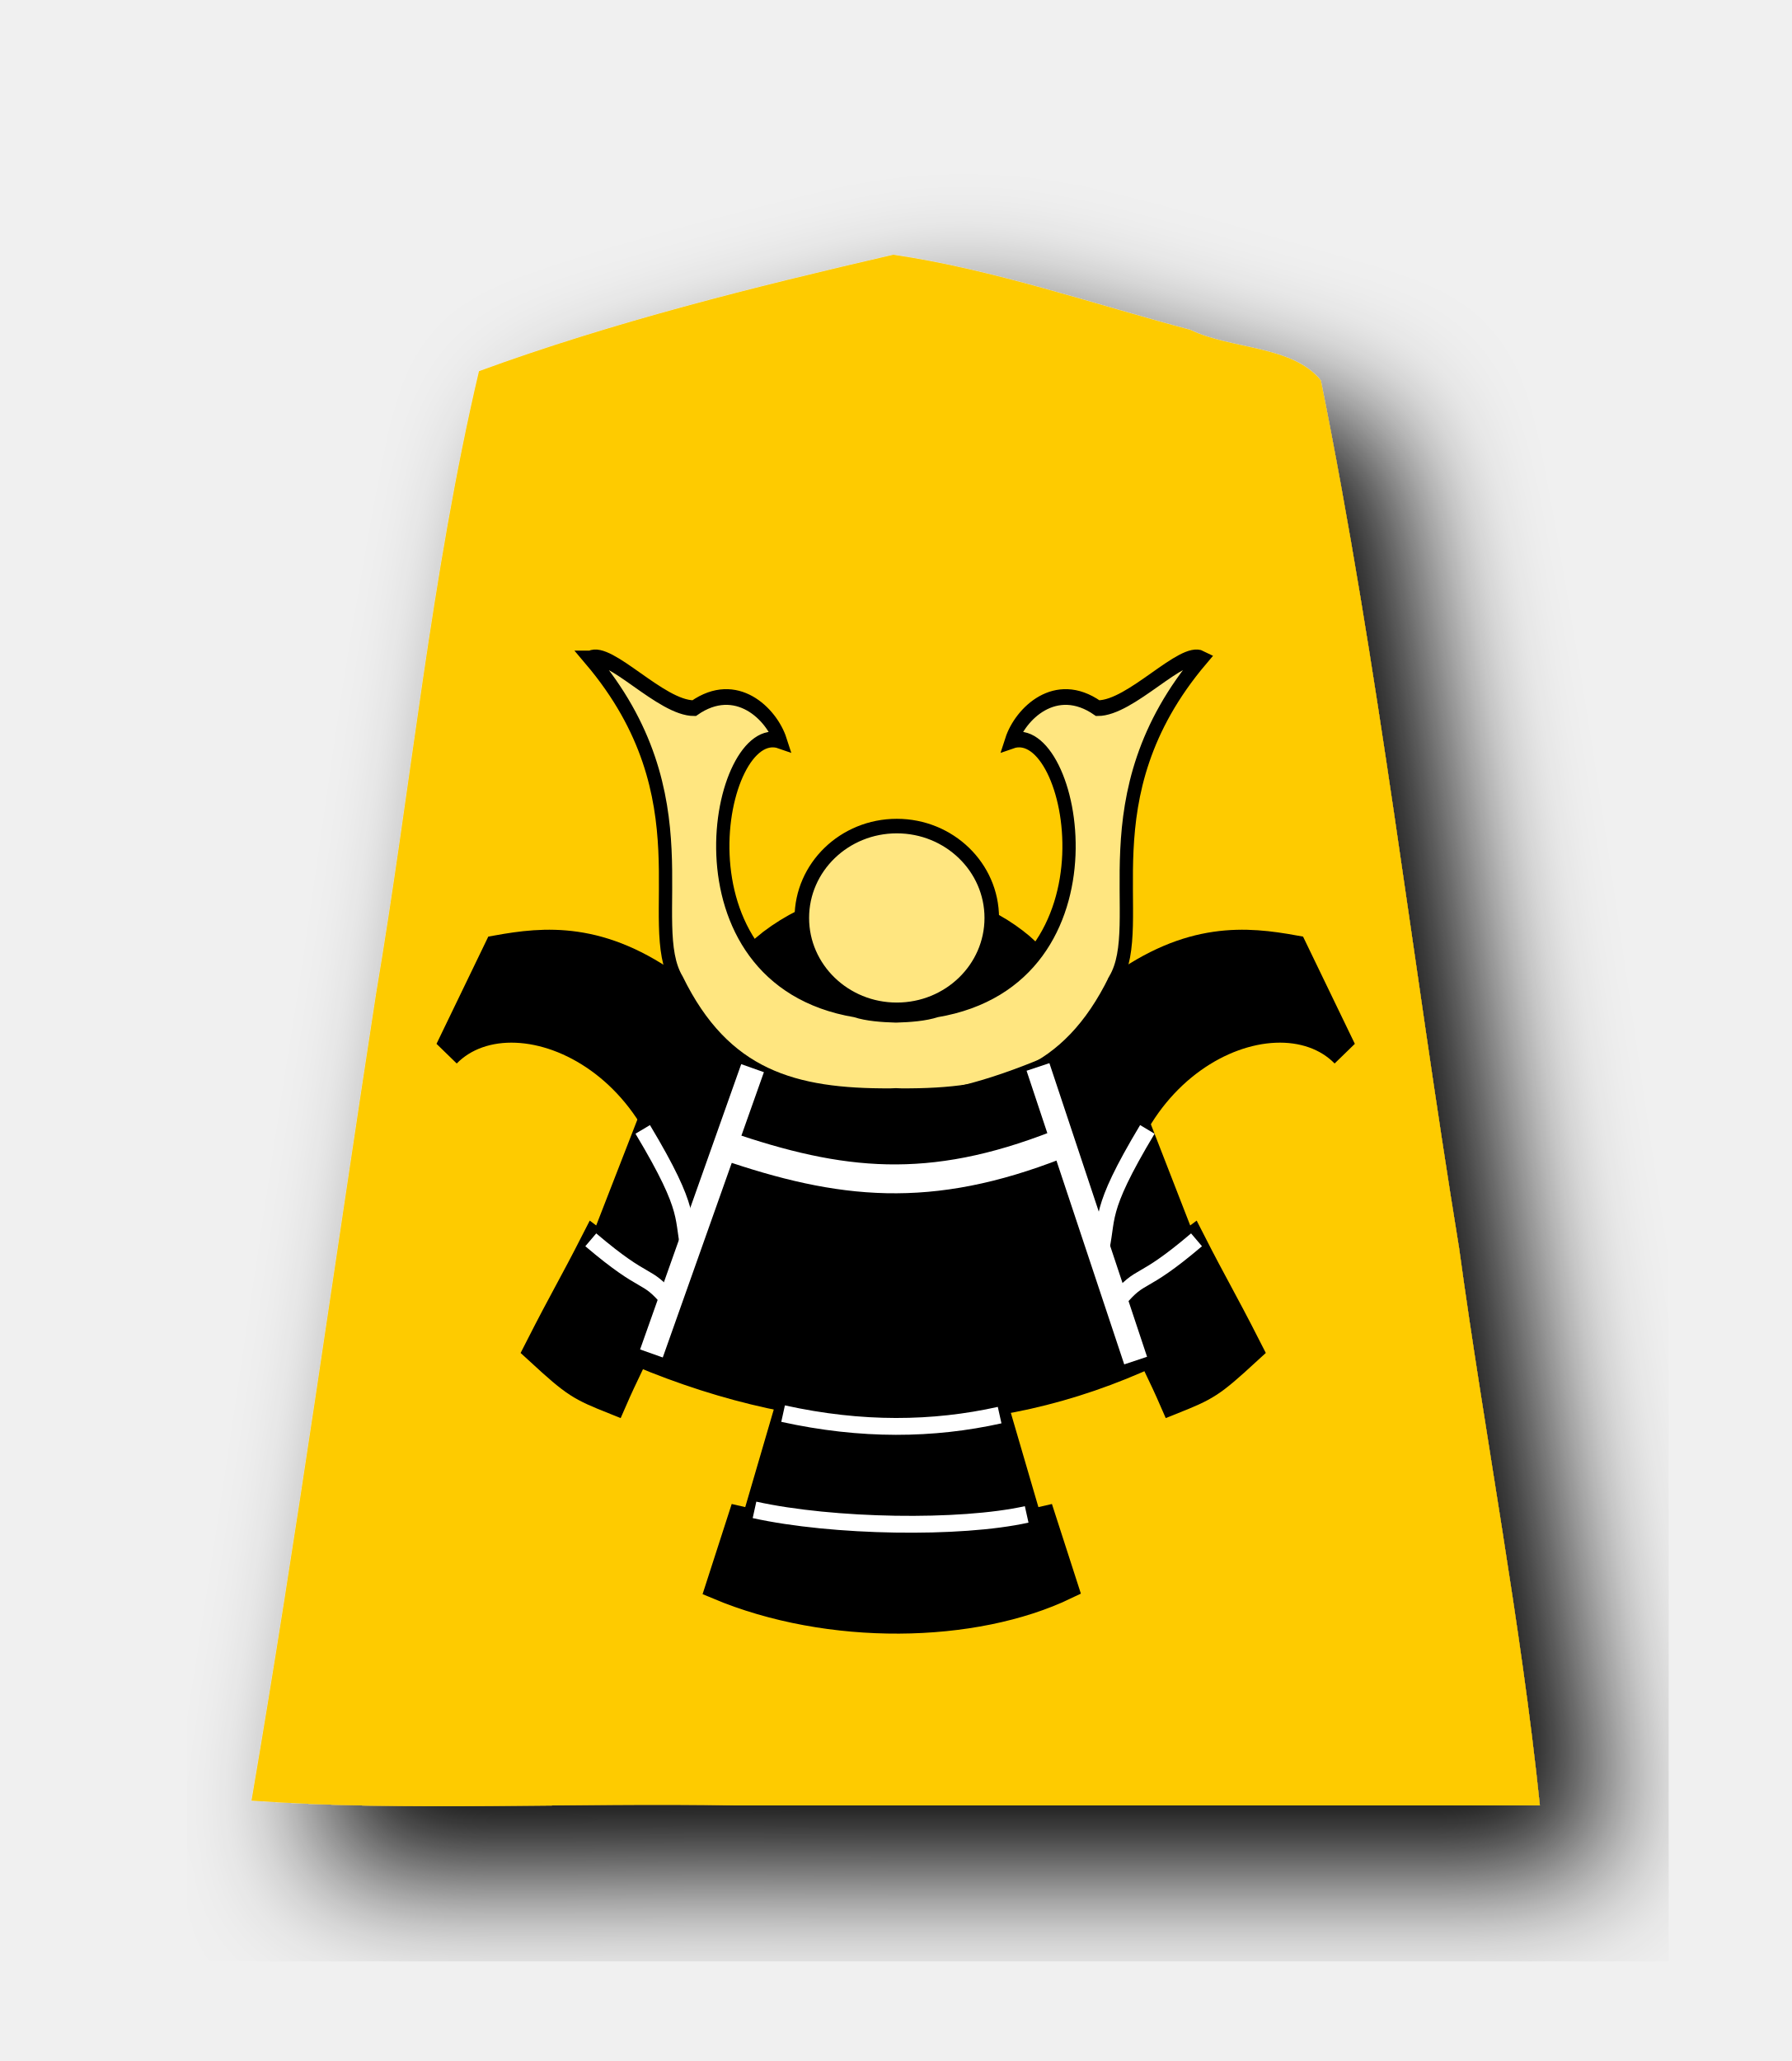
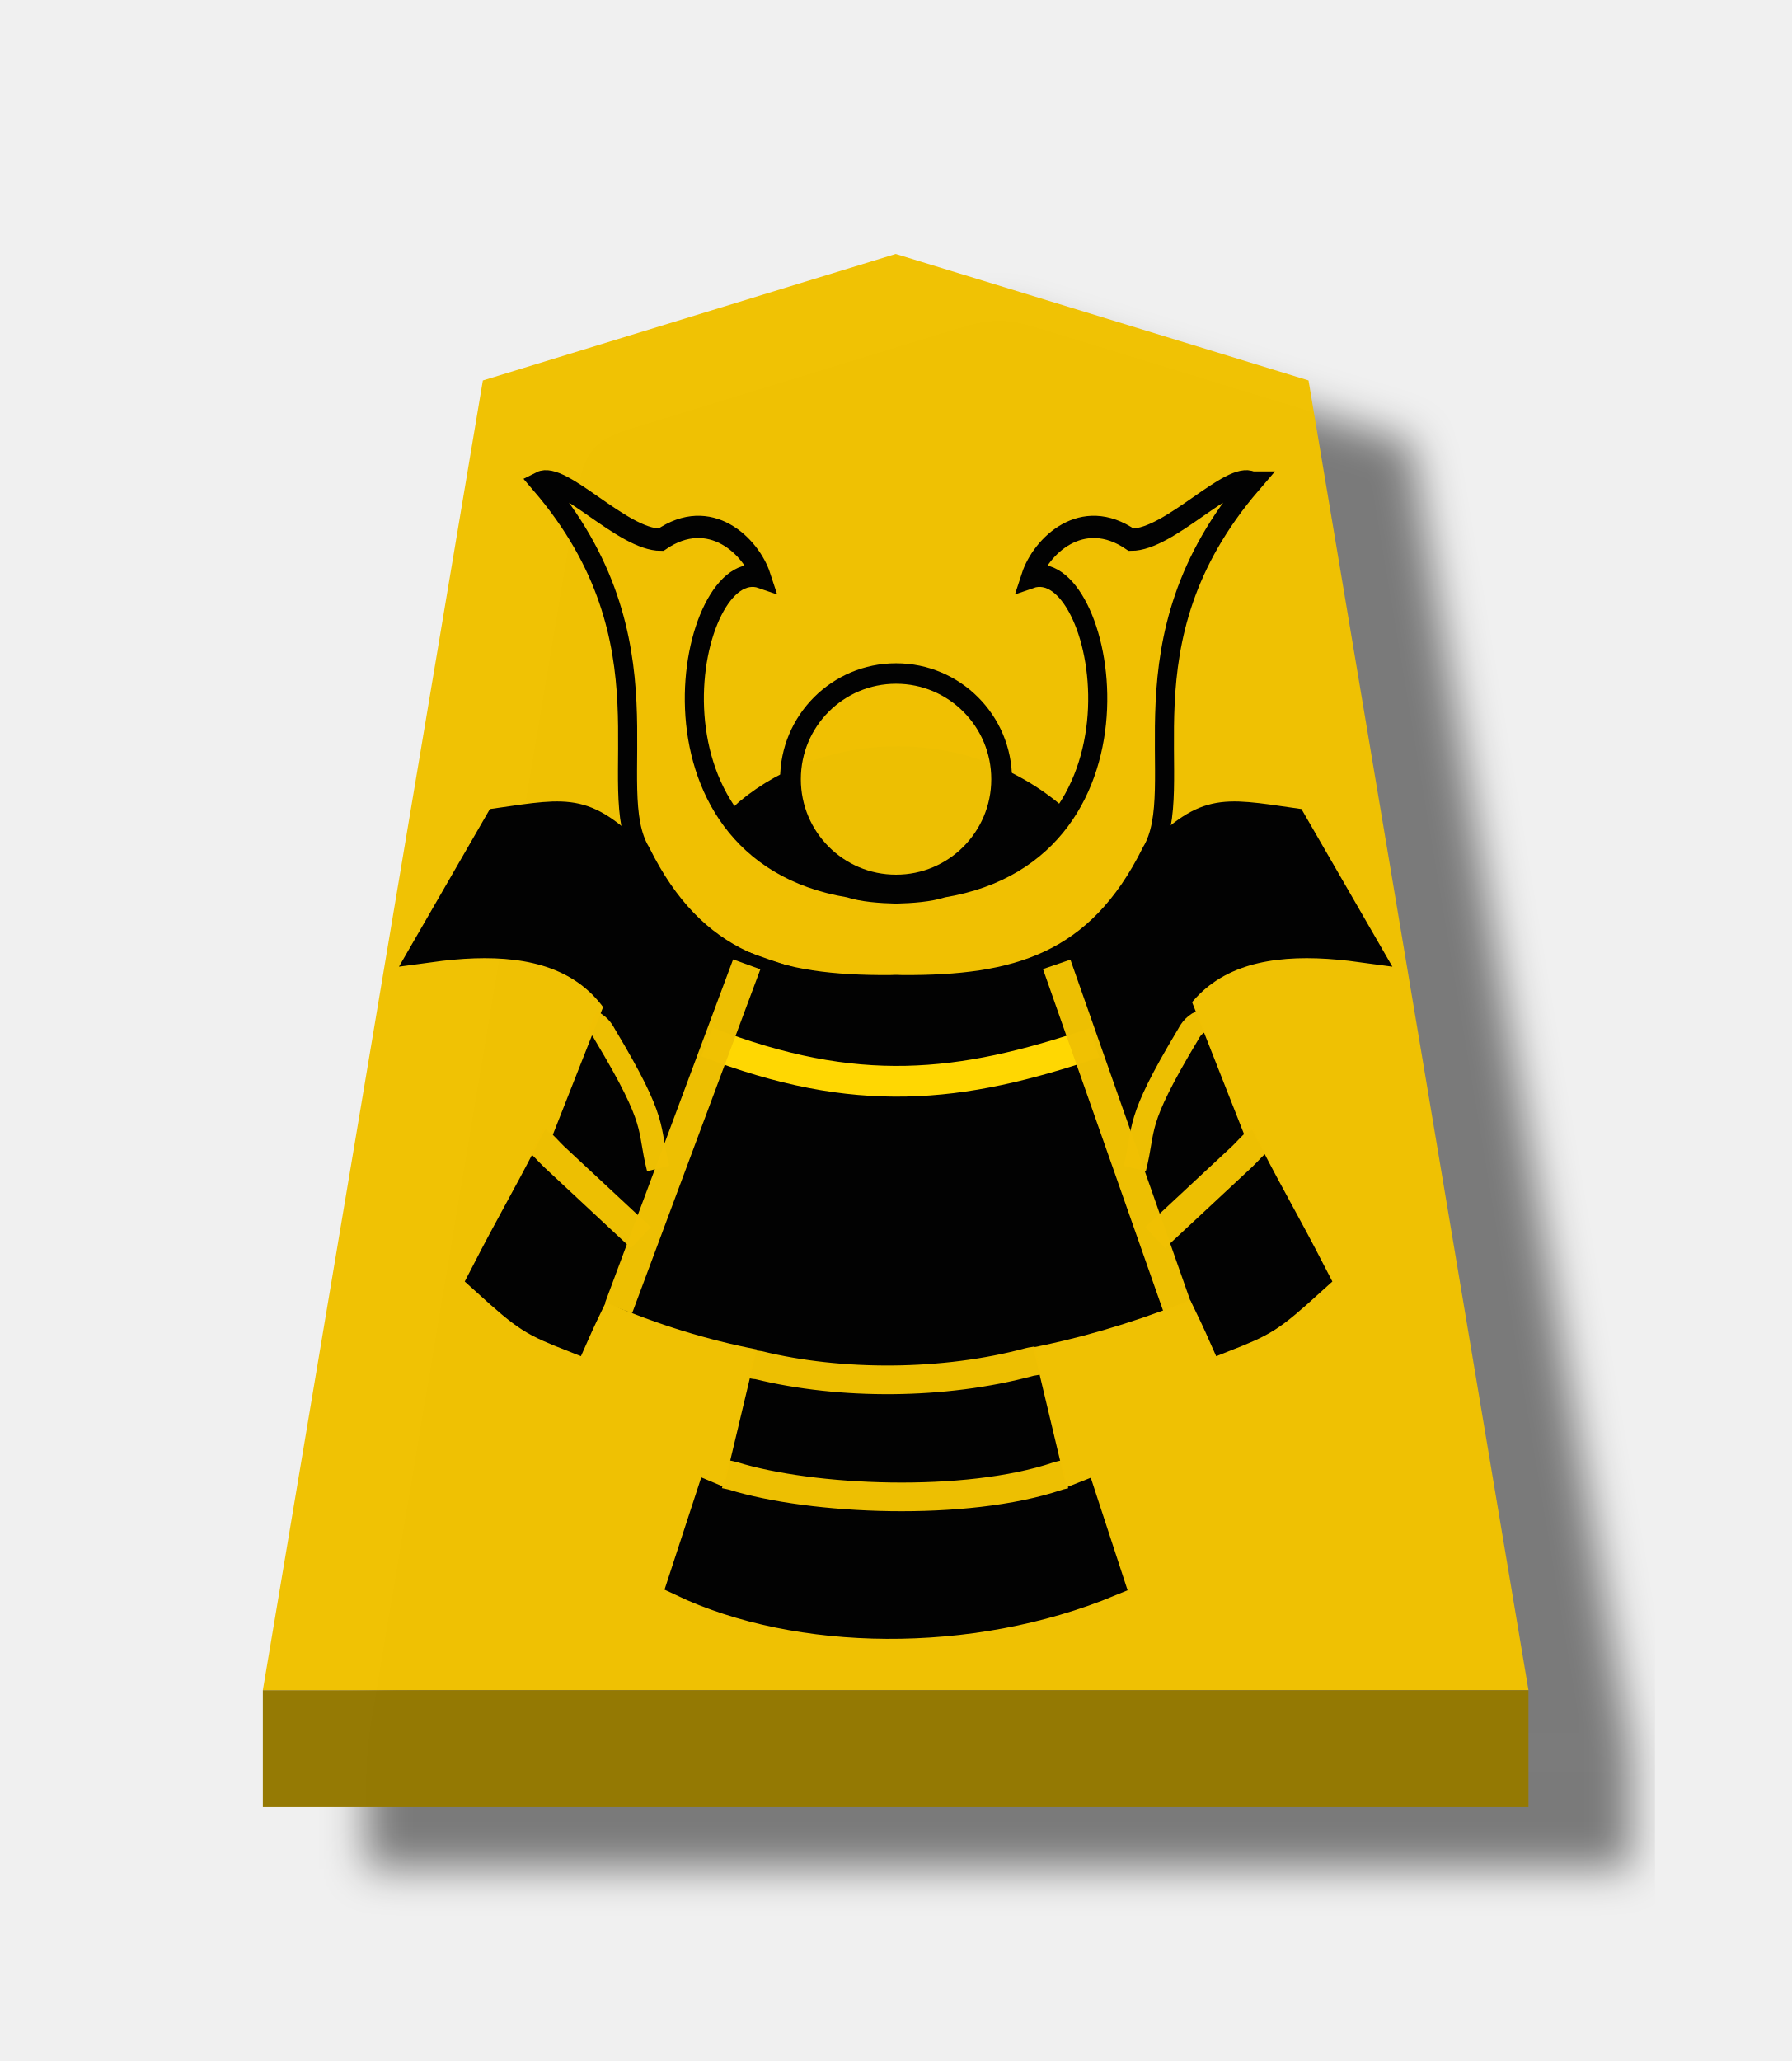
<svg xmlns="http://www.w3.org/2000/svg" width="52.157" height="60" version="1.1" id="svg1717">
  <defs id="defs1721">
    <filter style="color-interpolation-filters:sRGB" id="filter1552">
      <feFlood flood-opacity="0.498" flood-color="rgb(0,0,0)" result="flood" id="feFlood1542" />
      <feComposite in="flood" in2="SourceGraphic" operator="in" result="composite1" id="feComposite1544" />
      <feGaussianBlur in="composite1" stdDeviation="2.5" result="blur" id="feGaussianBlur1546" />
      <feOffset dx="4.57967e-15" dy="4.41314e-15" result="offset" id="feOffset1548" />
      <feComposite in="SourceGraphic" in2="offset" operator="over" result="composite2" id="feComposite1550" />
    </filter>
    <filter style="color-interpolation-filters:sRGB" id="filter1540">
      <feFlood flood-opacity="0.498" flood-color="rgb(0,0,0)" result="flood" id="feFlood1530" />
      <feComposite in="flood" in2="SourceGraphic" operator="in" result="composite1" id="feComposite1532" />
      <feGaussianBlur in="composite1" stdDeviation="2.5" result="blur" id="feGaussianBlur1534" />
      <feOffset dx="4.57967e-15" dy="4.41314e-15" result="offset" id="feOffset1536" />
      <feComposite in="SourceGraphic" in2="offset" operator="over" result="composite2" id="feComposite1538" />
    </filter>
    <filter id="drop-shadow-9">
      <feGaussianBlur in="SourceAlpha" result="blur" stdDeviation="2" id="feGaussianBlur5056" />
      <feOffset result="offsetBlur" dx="2" dy="2" id="feOffset5058" />
      <feBlend in="SourceGraphic" in2="offsetBlur" mode="normal" id="feBlend5060" />
    </filter>
    <filter id="drop-shadow-2">
      <feGaussianBlur in="SourceAlpha" result="blur" stdDeviation="2" id="feGaussianBlur6807" />
      <feOffset result="offsetBlur" dx="2" dy="2" id="feOffset6809" />
      <feBlend in="SourceGraphic" in2="offsetBlur" mode="normal" id="feBlend6811" />
    </filter>
    <filter id="drop-shadow-2-8">
      <feGaussianBlur in="SourceAlpha" result="blur" stdDeviation="2" id="feGaussianBlur6807-2" />
      <feOffset result="offsetBlur" dx="2" dy="2" id="feOffset6809-8" />
      <feBlend in="SourceGraphic" in2="offsetBlur" mode="normal" id="feBlend6811-0" />
    </filter>
    <filter id="drop-shadow-6">
      <feGaussianBlur in="SourceAlpha" result="blur" stdDeviation="2" id="feGaussianBlur5056-9" />
      <feOffset result="offsetBlur" dx="2" dy="2" id="feOffset5058-0" />
      <feBlend in="SourceGraphic" in2="offsetBlur" mode="normal" id="feBlend5060-9" />
    </filter>
    <filter id="drop-shadow-27">
      <feGaussianBlur in="SourceAlpha" result="blur" stdDeviation="2" id="feGaussianBlur5056-5" />
      <feOffset result="offsetBlur" dx="2" dy="2" id="feOffset5058-6" />
      <feBlend in="SourceGraphic" in2="offsetBlur" mode="normal" id="feBlend5060-96" />
    </filter>
    <filter id="drop-shadow-2-88">
      <feGaussianBlur in="SourceAlpha" result="blur" stdDeviation="2" id="feGaussianBlur6807-1" />
      <feOffset result="offsetBlur" dx="2" dy="2" id="feOffset6809-5" />
      <feBlend in="SourceGraphic" in2="offsetBlur" mode="normal" id="feBlend6811-7" />
    </filter>
    <filter id="drop-shadow-2-6">
      <feGaussianBlur in="SourceAlpha" result="blur" stdDeviation="2" id="feGaussianBlur6807-4" />
      <feOffset result="offsetBlur" dx="2" dy="2" id="feOffset6809-6" />
      <feBlend in="SourceGraphic" in2="offsetBlur" mode="normal" id="feBlend6811-8" />
    </filter>
    <filter id="drop-shadow-62">
      <feGaussianBlur in="SourceAlpha" result="blur" stdDeviation="2" id="feGaussianBlur5056-7" />
      <feOffset result="offsetBlur" dx="2" dy="2" id="feOffset5058-9" />
      <feBlend in="SourceGraphic" in2="offsetBlur" mode="normal" id="feBlend5060-1" />
    </filter>
    <filter id="drop-shadow-1">
      <feGaussianBlur in="SourceAlpha" result="blur" stdDeviation="2" id="feGaussianBlur5056-0" />
      <feOffset result="offsetBlur" dx="2" dy="2" id="feOffset5058-7" />
      <feBlend in="SourceGraphic" in2="offsetBlur" mode="normal" id="feBlend5060-4" />
    </filter>
    <filter id="drop-shadow-2-67">
      <feGaussianBlur in="SourceAlpha" result="blur" stdDeviation="2" id="feGaussianBlur6807-7" />
      <feOffset result="offsetBlur" dx="2" dy="2" id="feOffset6809-4" />
      <feBlend in="SourceGraphic" in2="offsetBlur" mode="normal" id="feBlend6811-74" />
    </filter>
    <filter id="drop-shadow-2-86">
      <feGaussianBlur in="SourceAlpha" result="blur" stdDeviation="2" id="feGaussianBlur6807-6" />
      <feOffset result="offsetBlur" dx="2" dy="2" id="feOffset6809-9" />
      <feBlend in="SourceGraphic" in2="offsetBlur" mode="normal" id="feBlend6811-1" />
    </filter>
    <filter id="drop-shadow-22">
      <feGaussianBlur in="SourceAlpha" result="blur" stdDeviation="2" id="feGaussianBlur5056-0-5" />
      <feOffset result="offsetBlur" dx="2" dy="2" id="feOffset5058-0-0" />
      <feBlend in="SourceGraphic" in2="offsetBlur" mode="normal" id="feBlend5060-0" />
    </filter>
+     <filter id="drop-shadow-2-8-6">
+       <feGaussianBlur in="SourceAlpha" result="blur" stdDeviation="2" id="feGaussianBlur6807-40" />
+       <feOffset result="offsetBlur" dx="2" dy="2" id="feOffset6809-4-3" />
+       <feBlend in="SourceGraphic" in2="offsetBlur" mode="normal" id="feBlend6811-3" />
+     </filter>
+     <filter id="drop-shadow-5">
+       <feGaussianBlur in="SourceAlpha" result="blur" stdDeviation="2" id="feGaussianBlur5056-6" />
+       <feOffset result="offsetBlur" dx="2" dy="2" id="feOffset5058-2" />
+       <feBlend in="SourceGraphic" in2="offsetBlur" mode="normal" id="feBlend5060-8" />
+     </filter>
+     <filter id="drop-shadow-5-9">
+       <feGaussianBlur in="SourceAlpha" result="blur" stdDeviation="2" id="feGaussianBlur5056-6-0" />
+       <feOffset result="offsetBlur" dx="2" dy="2" id="feOffset5058-2-0" />
+       <feBlend in="SourceGraphic" in2="offsetBlur" mode="normal" id="feBlend5060-8-3" />
+     </filter>
+     <filter id="drop-shadow-2-84">
+       <feGaussianBlur in="SourceAlpha" result="blur" stdDeviation="2" id="feGaussianBlur6807-9" />
+       <feOffset result="offsetBlur" dx="2" dy="2" id="feOffset6809-5-9" />
+       <feBlend in="SourceGraphic" in2="offsetBlur" mode="normal" id="feBlend6811-1-9" />
+     </filter>
+     <filter id="drop-shadow-2-84-4">
+       <feGaussianBlur in="SourceAlpha" result="blur" stdDeviation="2" id="feGaussianBlur6807-9-5" />
+       <feOffset result="offsetBlur" dx="2" dy="2" id="feOffset6809-5-7" />
+       <feBlend in="SourceGraphic" in2="offsetBlur" mode="normal" id="feBlend6811-1-1" />
+     </filter>
+     <filter id="drop-shadow-5-1">
+       <feGaussianBlur in="SourceAlpha" result="blur" stdDeviation="2" id="feGaussianBlur5056-6-9" />
+       <feOffset result="offsetBlur" dx="2" dy="2" id="feOffset5058-2-6" />
+       <feBlend in="SourceGraphic" in2="offsetBlur" mode="normal" id="feBlend5060-8-9" />
+     </filter>
+     <filter id="drop-shadow-5-1-3">
+       <feGaussianBlur in="SourceAlpha" result="blur" stdDeviation="2" id="feGaussianBlur5056-6-9-6" />
+       <feOffset result="offsetBlur" dx="2" dy="2" id="feOffset5058-2-6-1" />
+       <feBlend in="SourceGraphic" in2="offsetBlur" mode="normal" id="feBlend5060-8-9-7" />
+     </filter>
+     <filter id="drop-shadow-2-84-1">
+       <feGaussianBlur in="SourceAlpha" result="blur" stdDeviation="2" id="feGaussianBlur6807-9-0" />
+       <feOffset result="offsetBlur" dx="2" dy="2" id="feOffset6809-5-3" />
+       <feBlend in="SourceGraphic" in2="offsetBlur" mode="normal" id="feBlend6811-1-0" />
+     </filter>
+     <filter id="drop-shadow-2-84-1-0">
+       <feGaussianBlur in="SourceAlpha" result="blur" stdDeviation="2" id="feGaussianBlur6807-9-0-0" />
+       <feOffset result="offsetBlur" dx="2" dy="2" id="feOffset6809-5-3-6" />
+       <feBlend in="SourceGraphic" in2="offsetBlur" mode="normal" id="feBlend6811-1-0-3" />
+     </filter>
+     <filter id="drop-shadow-5-1-2">
+       <feGaussianBlur in="SourceAlpha" result="blur" stdDeviation="2" id="feGaussianBlur5056-6-9-8" />
+       <feOffset result="offsetBlur" dx="2" dy="2" id="feOffset5058-2-6-5" />
+       <feBlend in="SourceGraphic" in2="offsetBlur" mode="normal" id="feBlend5060-8-9-1" />
+     </filter>
+     <filter id="drop-shadow-5-1-2-8">
+       <feGaussianBlur in="SourceAlpha" result="blur" stdDeviation="2" id="feGaussianBlur5056-6-9-8-3" />
+       <feOffset result="offsetBlur" dx="2" dy="2" id="feOffset5058-2-6-5-7" />
+       <feBlend in="SourceGraphic" in2="offsetBlur" mode="normal" id="feBlend5060-8-9-1-4" />
+     </filter>
+     <filter id="drop-shadow-2-84-1-0-0">
+       <feGaussianBlur in="SourceAlpha" result="blur" stdDeviation="2" id="feGaussianBlur6807-9-0-9" />
+       <feOffset result="offsetBlur" dx="2" dy="2" id="feOffset6809-5-3-1" />
+       <feBlend in="SourceGraphic" in2="offsetBlur" mode="normal" id="feBlend6811-1-0-0" />
+     </filter>
+     <filter id="drop-shadow-2-84-1-0-1">
+       <feGaussianBlur in="SourceAlpha" result="blur" stdDeviation="2" id="feGaussianBlur6807-9-0-9-0" />
+       <feOffset result="offsetBlur" dx="2" dy="2" id="feOffset6809-5-3-1-2" />
+       <feBlend in="SourceGraphic" in2="offsetBlur" mode="normal" id="feBlend6811-1-0-0-7" />
+     </filter>
+     <filter id="drop-shadow-5-1-1">
+       <feGaussianBlur in="SourceAlpha" result="blur" stdDeviation="2" id="feGaussianBlur5056-6-9-88" />
+       <feOffset result="offsetBlur" dx="2" dy="2" id="feOffset5058-2-6-1-6" />
+       <feBlend in="SourceGraphic" in2="offsetBlur" mode="normal" id="feBlend5060-8-9-5" />
+     </filter>
+     <filter id="drop-shadow-2-84-1-4">
+       <feGaussianBlur in="SourceAlpha" result="blur" stdDeviation="2" id="feGaussianBlur6807-9-0-2" />
+       <feOffset result="offsetBlur" dx="2" dy="2" id="feOffset6809-5-3-5" />
+       <feBlend in="SourceGraphic" in2="offsetBlur" mode="normal" id="feBlend6811-1-0-4" />
+     </filter>
+     <filter style="color-interpolation-filters:sRGB" id="filter4363">
+       <feFlood flood-opacity="0.498" flood-color="rgb(0,0,0)" result="flood" id="feFlood4353" />
+       <feComposite in="flood" in2="SourceGraphic" operator="in" result="composite1" id="feComposite4355" />
+       <feGaussianBlur in="composite1" stdDeviation="1" result="blur" id="feGaussianBlur4357" />
+       <feOffset dx="5" dy="3" result="offset" id="feOffset4359" />
+       <feComposite in="SourceGraphic" in2="offset" operator="over" result="composite2" id="feComposite4361" />
+     </filter>
+     <filter style="color-interpolation-filters:sRGB" id="filter4195">
+       <feFlood flood-opacity="0.498" flood-color="rgb(0,0,0)" result="flood" id="feFlood4185" />
+       <feComposite in="flood" in2="SourceGraphic" operator="in" result="composite1" id="feComposite4187" />
+       <feGaussianBlur in="composite1" stdDeviation="1" result="blur" id="feGaussianBlur4189" />
+       <feOffset dx="5" dy="3" result="offset" id="feOffset4191" />
+       <feComposite in="SourceGraphic" in2="offset" operator="over" result="composite2" id="feComposite4193" />
+     </filter>
+     <filter style="color-interpolation-filters:sRGB" id="filter4459">
+       <feFlood flood-opacity="0.498" flood-color="rgb(0,0,0)" result="flood" id="feFlood4449" />
+       <feComposite in="flood" in2="SourceGraphic" operator="in" result="composite1" id="feComposite4451" />
+       <feGaussianBlur in="composite1" stdDeviation="1" result="blur" id="feGaussianBlur4453" />
+       <feOffset dx="5" dy="3" result="offset" id="feOffset4455" />
+       <feComposite in="SourceGraphic" in2="offset" operator="over" result="composite2" id="feComposite4457" />
+     </filter>
+     <filter style="color-interpolation-filters:sRGB" id="filter4447">
+       <feFlood flood-opacity="0.498" flood-color="rgb(0,0,0)" result="flood" id="feFlood4437" />
+       <feComposite in="flood" in2="SourceGraphic" operator="in" result="composite1" id="feComposite4439" />
+       <feGaussianBlur in="composite1" stdDeviation="1" result="blur" id="feGaussianBlur4441" />
+       <feOffset dx="5" dy="3" result="offset" id="feOffset4443" />
+       <feComposite in="SourceGraphic" in2="offset" operator="over" result="composite2" id="feComposite4445" />
+     </filter>
+     <filter style="color-interpolation-filters:sRGB" id="filter4351">
+       <feFlood flood-opacity="0.498" flood-color="rgb(0,0,0)" result="flood" id="feFlood4341" />
+       <feComposite in="flood" in2="SourceGraphic" operator="in" result="composite1" id="feComposite4343" />
+       <feGaussianBlur in="composite1" stdDeviation="1" result="blur" id="feGaussianBlur4345" />
+       <feOffset dx="5" dy="3" result="offset" id="feOffset4347" />
+       <feComposite in="SourceGraphic" in2="offset" operator="over" result="composite2" id="feComposite4349" />
+     </filter>
+     <filter style="color-interpolation-filters:sRGB" id="filter4207">
+       <feFlood flood-opacity="0.498" flood-color="rgb(0,0,0)" result="flood" id="feFlood4197" />
+       <feComposite in="flood" in2="SourceGraphic" operator="in" result="composite1" id="feComposite4199" />
+       <feGaussianBlur in="composite1" stdDeviation="1" result="blur" id="feGaussianBlur4201" />
+       <feOffset dx="5" dy="3" result="offset" id="feOffset4203" />
+       <feComposite in="SourceGraphic" in2="offset" operator="over" result="composite2" id="feComposite4205" />
+     </filter>
+     <filter style="color-interpolation-filters:sRGB" id="filter4471">
+       <feFlood flood-opacity="0.498" flood-color="rgb(0,0,0)" result="flood" id="feFlood4461" />
+       <feComposite in="flood" in2="SourceGraphic" operator="in" result="composite1" id="feComposite4463" />
+       <feGaussianBlur in="composite1" stdDeviation="1" result="blur" id="feGaussianBlur4465" />
+       <feOffset dx="5" dy="3" result="offset" id="feOffset4467" />
+       <feComposite in="SourceGraphic" in2="offset" operator="over" result="composite2" id="feComposite4469" />
+     </filter>
+     <filter style="color-interpolation-filters:sRGB" id="filter4435">
+       <feFlood flood-opacity="0.498" flood-color="rgb(0,0,0)" result="flood" id="feFlood4425" />
+       <feComposite in="flood" in2="SourceGraphic" operator="in" result="composite1" id="feComposite4427" />
+       <feGaussianBlur in="composite1" stdDeviation="1" result="blur" id="feGaussianBlur4429" />
+       <feOffset dx="5" dy="3" result="offset" id="feOffset4431" />
+       <feComposite in="SourceGraphic" in2="offset" operator="over" result="composite2" id="feComposite4433" />
+     </filter>
+     <filter style="color-interpolation-filters:sRGB" id="filter4339">
+       <feFlood flood-opacity="0.498" flood-color="rgb(0,0,0)" result="flood" id="feFlood4329" />
+       <feComposite in="flood" in2="SourceGraphic" operator="in" result="composite1" id="feComposite4331" />
+       <feGaussianBlur in="composite1" stdDeviation="1" result="blur" id="feGaussianBlur4333" />
+       <feOffset dx="5" dy="3" result="offset" id="feOffset4335" />
+       <feComposite in="SourceGraphic" in2="offset" operator="over" result="composite2" id="feComposite4337" />
+     </filter>
+     <filter style="color-interpolation-filters:sRGB" id="filter4219">
+       <feFlood flood-opacity="0.498" flood-color="rgb(0,0,0)" result="flood" id="feFlood4209" />
+       <feComposite in="flood" in2="SourceGraphic" operator="in" result="composite1" id="feComposite4211" />
+       <feGaussianBlur in="composite1" stdDeviation="1" result="blur" id="feGaussianBlur4213" />
+       <feOffset dx="5" dy="3" result="offset" id="feOffset4215" />
+       <feComposite in="SourceGraphic" in2="offset" operator="over" result="composite2" id="feComposite4217" />
+     </filter>
+     <filter style="color-interpolation-filters:sRGB" id="filter4483">
+       <feFlood flood-opacity="0.498" flood-color="rgb(0,0,0)" result="flood" id="feFlood4473" />
+       <feComposite in="flood" in2="SourceGraphic" operator="in" result="composite1" id="feComposite4475" />
+       <feGaussianBlur in="composite1" stdDeviation="1" result="blur" id="feGaussianBlur4477" />
+       <feOffset dx="5" dy="3" result="offset" id="feOffset4479" />
+       <feComposite in="SourceGraphic" in2="offset" operator="over" result="composite2" id="feComposite4481" />
+     </filter>
+     <filter style="color-interpolation-filters:sRGB" id="filter4423">
+       <feFlood flood-opacity="0.498" flood-color="rgb(0,0,0)" result="flood" id="feFlood4413" />
+       <feComposite in="flood" in2="SourceGraphic" operator="in" result="composite1" id="feComposite4415" />
+       <feGaussianBlur in="composite1" stdDeviation="1" result="blur" id="feGaussianBlur4417" />
+       <feOffset dx="5" dy="3" result="offset" id="feOffset4419" />
+       <feComposite in="SourceGraphic" in2="offset" operator="over" result="composite2" id="feComposite4421" />
+     </filter>
+     <filter style="color-interpolation-filters:sRGB" id="filter4327">
+       <feFlood flood-opacity="0.498" flood-color="rgb(0,0,0)" result="flood" id="feFlood4317" />
+       <feComposite in="flood" in2="SourceGraphic" operator="in" result="composite1" id="feComposite4319" />
+       <feGaussianBlur in="composite1" stdDeviation="1" result="blur" id="feGaussianBlur4321" />
+       <feOffset dx="5" dy="3" result="offset" id="feOffset4323" />
+       <feComposite in="SourceGraphic" in2="offset" operator="over" result="composite2" id="feComposite4325" />
+     </filter>
  </defs>
  <filter id="drop-shadow">
    <feGaussianBlur in="SourceAlpha" result="blur" stdDeviation="2" id="feGaussianBlur1692" />
    <feOffset result="offsetBlur" dx="2" dy="2" id="feOffset1694" />
    <feBlend in="SourceGraphic" in2="offsetBlur" mode="normal" id="feBlend1696" />
  </filter>
-   <g style="display:inline" id="g8035" transform="translate(-176.1826,-13.83167)">
-     <g style="display:inline;fill:#fecb00;fill-opacity:1;filter:url(#drop-shadow-22)" id="g5079-7" transform="matrix(0.9393427,0,0,0.9393427,212.483,15.38961)">
-       <path style="fill:#fecb00;fill-opacity:1" id="path5063-6" d="m -10.96,6.237 c -4.319,1 -8.69,2.088 -12.838,3.608 -1.492,6.331 -2.103,12.88 -3.191,19.305 -1.285,8.332 -2.439,16.689 -3.86,24.997 4.847,0.346 10,0.05 14.963,0.148 H 9.085 c -0.585,-5.657 -1.718,-11.523 -2.502,-17.26 -1.462,-8.96 -2.486,-18.012 -4.288,-26.903 -0.885,-1.093 -2.799,-0.957 -4.037,-1.564 -3.053,-0.81 -6.099,-1.875 -9.218,-2.332 z" />
+   <g transform="translate(-143.301,5.428433)" style="opacity:0.99" id="g4966">
+     <g style="filter:url(#filter4327)" transform="matrix(0.6,0,0,0.6,-0.2456695,-2.835138)" id="g4001">
+       <g id="g4356" transform="matrix(1.06652,0,0,1.029168,-18.20881,-3.814996)" style="opacity:1">
+         <g style="display:inline;fill:#fecb00;fill-opacity:1" id="g5079-7-0" transform="matrix(1.444239,0,0,1.444239,297.909,0.7763667)">
+           <path style="fill:#efc000;fill-opacity:0.992;stroke-width:1" id="path5063-6-56" d="M -10.911,7.411 -23.918,11.541 -30.849,54.295 9.024,54.295 2.094,11.54 Z" />
+         </g>
+       </g>
+       <path id="path1890-5-62-7" d="m 252,77.687 v 5.669 l 61.417,2.7e-4 v -5.669 z" style="opacity:1;fill:#937800;fill-opacity:0.992;stroke:none;stroke-width:0.3;stroke-linecap:butt;stroke-linejoin:miter;stroke-miterlimit:4;stroke-dasharray:none;stroke-opacity:1" />
    </g>
-     <g id="g8011">
-       <g id="g7992">
-         <g transform="matrix(0.7005504,0,0,0.7005504,30.93845,-14.96561)" id="g4792-8" style="display:inline">
-           <g transform="translate(-71.19092,-1.25)" id="g4722-9">
-             <g id="g4712-6" transform="translate(31.46625,-52.3259)" style="stroke:#000000;stroke-width:1.2;stroke-miterlimit:4;stroke-dasharray:none">
-               <path transform="matrix(0.06852995,0,0,0.08094496,265.4334,113.5891)" id="path4702-1" d="m 89.878,104.459 c 71.228,71.229 31.757,135.821 52.51,165.379 28.871,49.947 71.083,59.605 129.343,59.369 1.132,-0.005 2.27,-0.039 3.413,-0.104 1.143,0.064 2.28,0.099 3.413,0.104 58.26,0.236 100.472,-9.422 129.343,-59.369 20.752,-29.558 -18.718,-94.149 52.51,-165.379 -11.605,-5.015 -42.725,25.605 -62.898,25.525 -25.612,-15.171 -47.031,3.08 -52.251,16.777 37.839,-11.301 70.079,121.468 -45.538,137.914 -7.067,1.971 -16.164,2.514 -24.578,2.719 -8.414,-0.205 -17.511,-0.748 -24.578,-2.719 -115.617,-16.446 -83.377,-149.215 -45.538,-137.914 -5.22,-13.697 -26.639,-31.948 -52.251,-16.777 -20.172,0.08 -51.293,-30.539 -62.898,-25.525 z" style="fill:#ffe680;stroke:#000000;stroke-width:8.056;stroke-linecap:butt;stroke-linejoin:miter;stroke-miterlimit:4;stroke-dasharray:none;stroke-opacity:1" />
-               <path id="path4704-4" d="M 141.488,275.714 C 96.362,247.419 61.476,250.533 32.684,254.909 L 3.205,306.581 c 41.944,-36.203 152.117,6.577 144.443,111.867 7.771,-26.631 28.133,-63.418 39.832,-101.833 m 220.385,-40.901 c 45.126,-28.294 80.012,-25.181 108.804,-20.805 l 29.479,51.672 c -41.944,-36.203 -152.117,6.577 -144.443,111.867 -7.771,-26.631 -28.133,-63.418 -39.832,-101.833" style="fill:#000000;stroke:#000000;stroke-width:16.112;stroke-linecap:butt;stroke-linejoin:miter;stroke-miterlimit:4;stroke-dasharray:none;stroke-opacity:1" transform="matrix(0.06852995,0,0,0.08094496,265.4555,113.567)" />
-               <path id="path4706-0" d="m 128.121,339.223 -29.443,64.097 c -3.407,-2.033 6.609,9.491 -6.593,1.008 -14.054,23.338 -19.002,29.833 -33.969,54.715 21.968,17.086 24.658,18.309 46.106,25.56 13.293,-25.846 25.739,-42.374 44.638,-83.919 m 270.023,-61.462 29.443,64.097 c 3.407,-2.033 -6.609,9.491 6.593,1.008 14.054,23.338 19.002,29.833 33.969,54.715 -21.968,17.086 -24.658,18.309 -46.106,25.56 -13.293,-25.846 -25.739,-42.374 -44.638,-83.919" style="fill:#000000;stroke:#000000;stroke-width:16.112;stroke-linecap:butt;stroke-linejoin:miter;stroke-miterlimit:4;stroke-dasharray:none;stroke-opacity:1" transform="matrix(0.06852995,0,0,0.08094496,265.4334,113.5891)" />
-               <path id="path4708-6" d="m 273.604,150.864 c 7.363,3.092 14.48,3.19 21.328,0 l -4.023,-11.781 c -5.552,2.376 -8.767,2.099 -13.5,0.437 z" style="fill:#000000;stroke:#000000;stroke-width:1.2;stroke-linecap:butt;stroke-linejoin:miter;stroke-miterlimit:4;stroke-dasharray:none;stroke-opacity:1" />
-               <path id="path4710-8" d="m 277.188,142.28 c 4.811,1.655 8.506,2.056 13.826,-0.031" style="fill:none;stroke:#ffffff;stroke-width:1.2;stroke-linecap:butt;stroke-linejoin:miter;stroke-miterlimit:4;stroke-dasharray:none;stroke-opacity:1" />
+     <g style="opacity:1" transform="matrix(-1.165031,0,0,1.150522,405.0201,-29.34856)" id="g8011">
+       <g id="g7992-4">
+         <g transform="matrix(0.7005504,0,0,0.7005504,30.93845,-14.96561)" id="g4792-8-6" style="display:inline">
+           <g transform="translate(-71.19092,-1.25)" id="g4722-9-55">
+             <g id="g4712-6-6" transform="translate(31.46625,-52.3259)" style="stroke:#000000;stroke-width:1.2;stroke-miterlimit:4;stroke-dasharray:none">
+               <path transform="matrix(0.06852995,0,0,0.08094496,265.4105,113.5891)" id="path4702-1-36" d="m 89.878,104.459 c 71.228,71.229 31.757,135.821 52.51,165.379 28.871,49.947 71.083,59.605 129.343,59.369 1.135,-0.005 2.272,-0.034 3.413,-0.089 1.14,0.055 2.278,0.084 3.413,0.089 58.26,0.236 100.472,-9.422 129.343,-59.369 20.752,-29.558 -18.718,-94.149 52.51,-165.379 -11.605,-5.015 -42.725,25.605 -62.898,25.525 -25.612,-15.171 -47.031,3.08 -52.251,16.777 37.839,-11.301 70.079,121.468 -45.538,137.914 -7.067,1.971 -16.164,2.514 -24.578,2.719 -8.414,-0.205 -17.511,-0.748 -24.578,-2.719 -115.617,-16.446 -83.377,-149.215 -45.538,-137.914 -5.22,-13.697 -26.639,-31.948 -52.251,-16.777 -20.172,0.08 -51.293,-30.539 -62.898,-25.525 z" style="fill:#efc000;fill-opacity:0.988;stroke:#000000;stroke-width:9.933;stroke-linecap:butt;stroke-linejoin:miter;stroke-miterlimit:4;stroke-dasharray:none;stroke-opacity:1" />
+               <path id="path4704-4-1" d="M 141.488,275.714 C 113.457,251.267 105.818,253.208 68.009,257.871 l -35.66,52.996 c 60.801,-7.142 122.974,2.29 115.299,107.58 7.771,-26.631 28.133,-63.418 39.832,-101.833 m 220.385,-40.901 c 28.031,-24.447 35.67,-22.506 73.479,-17.843 l 35.66,52.996 c -60.801,-7.142 -122.974,2.29 -115.299,107.58 -7.771,-26.631 -28.133,-63.418 -39.832,-101.833" style="fill:#000000;stroke:#000000;stroke-width:15.892;stroke-linecap:butt;stroke-linejoin:miter;stroke-miterlimit:4;stroke-dasharray:none;stroke-opacity:1" transform="matrix(0.06852995,0,0,0.08094496,265.4555,113.567)" />
+               <path id="path4706-0-4" d="m 128.121,339.223 -29.443,64.097 c -3.407,-2.033 6.609,9.491 -6.593,1.008 -14.054,23.338 -19.002,29.833 -33.969,54.715 21.968,17.086 24.658,18.309 46.106,25.56 13.293,-25.846 25.739,-42.374 44.638,-83.919 m 270.023,-61.462 29.443,64.097 c 3.407,-2.033 -6.609,9.491 6.593,1.008 14.054,23.338 19.002,29.833 33.969,54.715 -21.968,17.086 -24.658,18.309 -46.106,25.56 -13.293,-25.846 -25.739,-42.374 -44.638,-83.919" style="fill:#000000;stroke:#000000;stroke-width:15.892;stroke-linecap:butt;stroke-linejoin:miter;stroke-miterlimit:4;stroke-dasharray:none;stroke-opacity:1" transform="matrix(0.06852995,0,0,0.08094496,265.4334,113.5891)" />
+               <path id="path4708-6-6" d="m 273.604,150.864 c 7.363,3.092 14.48,3.19 21.328,0 l -4.023,-11.781 c -5.552,2.376 -8.767,2.099 -13.5,0.437 z" style="fill:#000000;stroke:#000000;stroke-width:1.184;stroke-linecap:butt;stroke-linejoin:miter;stroke-miterlimit:4;stroke-dasharray:none;stroke-opacity:1" />
+               <path id="path4710-8-7" d="m 277.188,142.28 c 4.811,1.655 8.506,2.056 13.826,-0.031" style="fill:none;stroke:#ffd700;stroke-width:1.11;stroke-linecap:butt;stroke-linejoin:miter;stroke-miterlimit:4;stroke-dasharray:none;stroke-opacity:1" />
            </g>
-             <path style="fill:none;stroke:#ffffff;stroke-width:0.7;stroke-linecap:butt;stroke-linejoin:miter;stroke-miterlimit:4;stroke-dasharray:none;stroke-opacity:1" d="m 305.232,89.29 c 2.11,3.522 1.59,3.631 1.985,5.204 m 18.988,-5.204 c -2.11,3.522 -1.59,3.631 -1.985,5.204" id="path4716-2" />
-             <path style="fill:none;stroke:#ffffff;stroke-width:1px;stroke-linecap:butt;stroke-linejoin:miter;stroke-opacity:1" d="m 305.594,98.601 4.203,-11.856 m 11.863,-0.05 4.059,12.202" id="path4720-4" />
-             <path transform="translate(-1.25,3.5625)" id="path4800-6" d="m 304.323,90.316 c 2.375,2.019 2.256,1.307 3.27,2.527 m 21.906,-2.527 c -2.375,2.019 -2.256,1.307 -3.27,2.527" style="fill:none;stroke:#ffffff;stroke-width:0.7;stroke-linecap:butt;stroke-linejoin:miter;stroke-miterlimit:4;stroke-dasharray:none;stroke-opacity:1" />
+             <path style="fill:none;stroke:#efc000;stroke-width:0.814;stroke-linecap:butt;stroke-linejoin:miter;stroke-miterlimit:4;stroke-dasharray:none;stroke-opacity:0.988" d="m 304.855,89.188 c 0.302,0.137 0.414,0.389 0.466,0.478 1.928,3.26 1.51,3.297 1.895,4.829 m 19.364,-5.307 c -0.302,0.137 -0.414,0.389 -0.466,0.478 -1.928,3.26 -1.51,3.297 -1.895,4.829" id="path4716-2-0" />
+             <path style="fill:none;stroke:#efc000;stroke-width:1.036;stroke-linecap:butt;stroke-linejoin:miter;stroke-miterlimit:4;stroke-dasharray:none;stroke-opacity:0.988" d="m 305.71,99.48 4.291,-12.358 m 11.058,0 4.574,12.42" id="path4720-4-0" />
+             <path transform="translate(-1.25,3.738435)" id="path4800-6-5" d="m 304.034,89.759 c 0.18,0.091 0.407,0.384 0.61,0.575 l 3.094,2.919 m 22.051,-3.494 c -0.18,0.091 -0.407,0.384 -0.61,0.575 l -3.094,2.919" style="fill:none;stroke:#efc000;stroke-width:1.036;stroke-linecap:butt;stroke-linejoin:miter;stroke-miterlimit:4;stroke-dasharray:none;stroke-opacity:0.988" />
          </g>
-           <path id="path4728-2" d="m 239.024,80.489 c 3.438,-2.881 8.3,-2.42 11.037,0.135 -2.365,3.351 -9.495,2.306 -11.037,-0.135 z" style="fill:#000000;stroke:#000000;stroke-width:1px;stroke-linecap:butt;stroke-linejoin:miter;stroke-opacity:1" />
-           <ellipse style="opacity:1;fill:#ffe680;fill-opacity:1;stroke:#000000;stroke-width:0.604;stroke-linecap:butt;stroke-linejoin:miter;stroke-miterlimit:4;stroke-dasharray:none;stroke-opacity:1;paint-order:normal" id="path4730-7" cx="244.601" cy="79.253" rx="3.947" ry="3.818" />
-           <path style="fill:#000000;stroke:#000000;stroke-width:1px;stroke-linecap:butt;stroke-linejoin:miter;stroke-opacity:1" d="m 240.019,99.645 -1.37,4.685 -0.575,-0.133 -0.928,2.873 c 4.644,1.952 10.662,1.844 14.496,0 l -0.928,-2.873 -0.575,0.133 -1.37,-4.685" id="path4767-7" />
-           <path style="fill:none;stroke:#ffffff;stroke-width:0.7;stroke-linecap:butt;stroke-linejoin:miter;stroke-miterlimit:4;stroke-dasharray:none;stroke-opacity:1" d="m 239.875,99.851 c 3.262,0.719 6.238,0.677 9,0.062" id="path4772-3" />
-           <path id="path4774-6" d="m 238.687,103.851 c 3.262,0.719 8.551,0.802 11.312,0.188" style="fill:none;stroke:#ffffff;stroke-width:0.7;stroke-linecap:butt;stroke-linejoin:miter;stroke-miterlimit:4;stroke-dasharray:none;stroke-opacity:1" />
+           <path id="path4728-2-4" d="m 239.024,80.489 c 3.438,-2.881 8.3,-2.42 11.037,0.135 -2.365,3.351 -9.495,2.306 -11.037,-0.135 z" style="fill:#000000;stroke:#000000;stroke-width:1.036;stroke-linecap:butt;stroke-linejoin:miter;stroke-miterlimit:4;stroke-dasharray:none;stroke-opacity:1" />
+           <ellipse style="opacity:1;fill:#efc000;fill-opacity:0.988;stroke:#000000;stroke-width:0.74;stroke-linecap:butt;stroke-linejoin:miter;stroke-miterlimit:4;stroke-dasharray:none;stroke-opacity:1;paint-order:normal" id="path4730-7-2" cx="244.541" cy="79.185" rx="3.767" ry="3.818" />
+           <path style="fill:#000000;stroke:#000000;stroke-width:1.036;stroke-linecap:butt;stroke-linejoin:miter;stroke-miterlimit:4;stroke-dasharray:none;stroke-opacity:1" d="m 240.198,99.645 -1.37,5.82 -0.911,-0.364 -0.997,3.086 c 4.989,2.097 11.131,1.981 15.249,0 l -0.997,-3.086 -0.854,0.364 -1.37,-5.82" id="path4767-7-3" />
+           <path style="fill:none;stroke:#efc000;stroke-width:1.036;stroke-linecap:butt;stroke-linejoin:miter;stroke-miterlimit:4;stroke-dasharray:none;stroke-opacity:0.988" d="m 239.476,100.175 c 0.152,0.038 0.217,0.036 0.302,0.059 3.05,0.836 6.736,0.845 9.675,0.113 0.05,-0.012 0.088,-0.002 0.245,-0.038" id="path4772-3-67" />
+           <path id="path4774-6-3" d="m 238.516,104.291 c 0.155,0.036 0.197,0.044 0.26,0.066 3.279,1.12 8.768,0.875 11.584,-0.009 0.079,-0.025 0.125,-0.026 0.271,-0.061" style="fill:none;stroke:#efc000;stroke-width:1.036;stroke-linecap:butt;stroke-linejoin:miter;stroke-miterlimit:4;stroke-dasharray:none;stroke-opacity:0.988" />
        </g>
      </g>
    </g>
  </g>
</svg>
